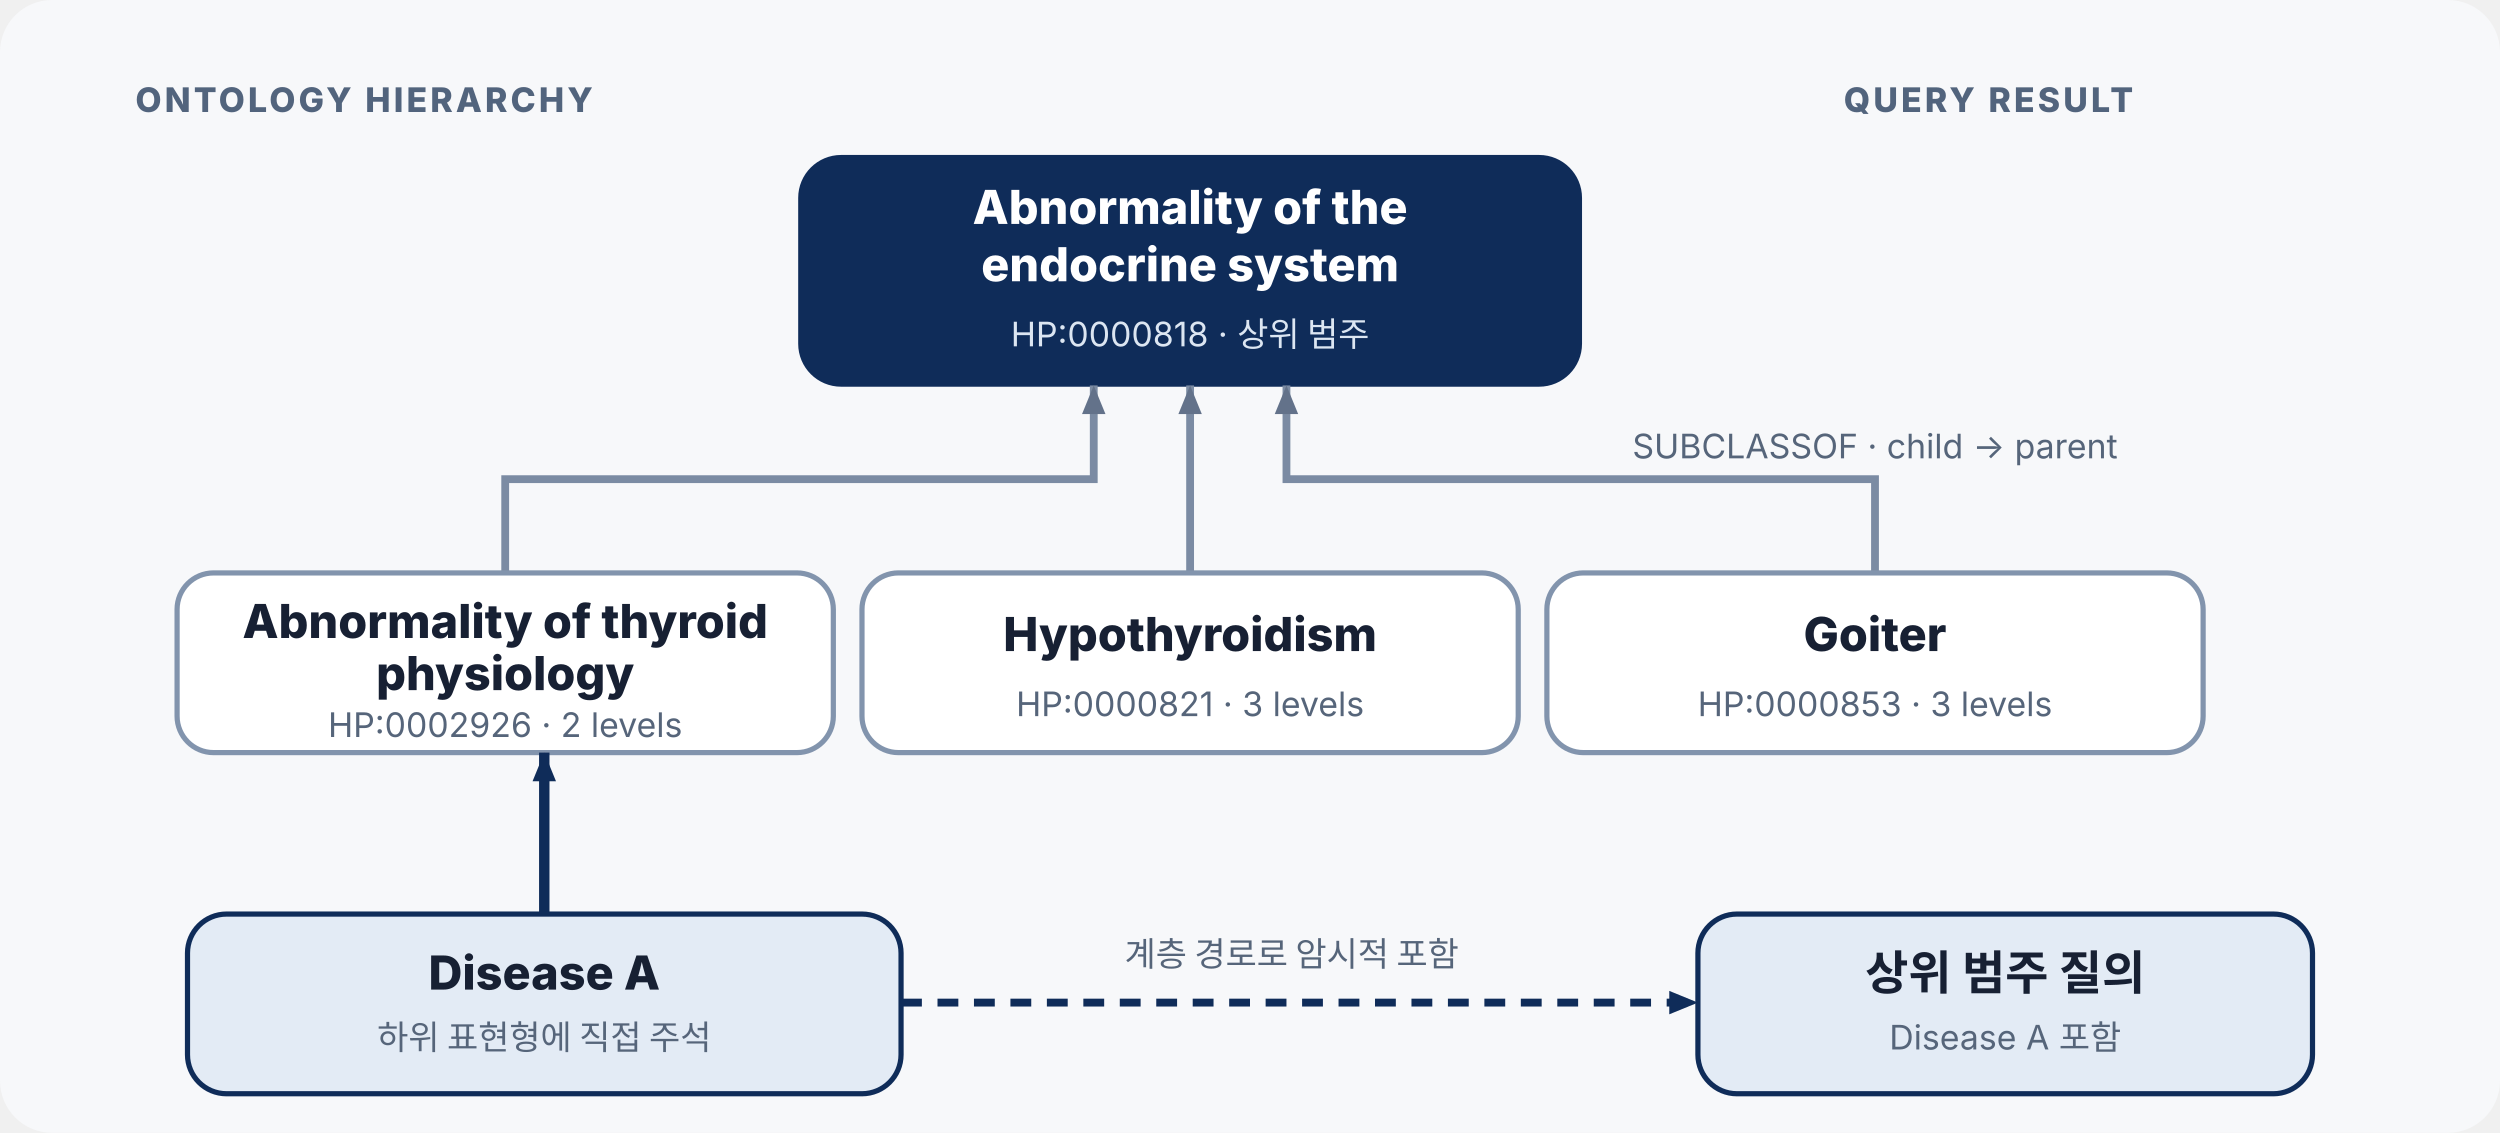
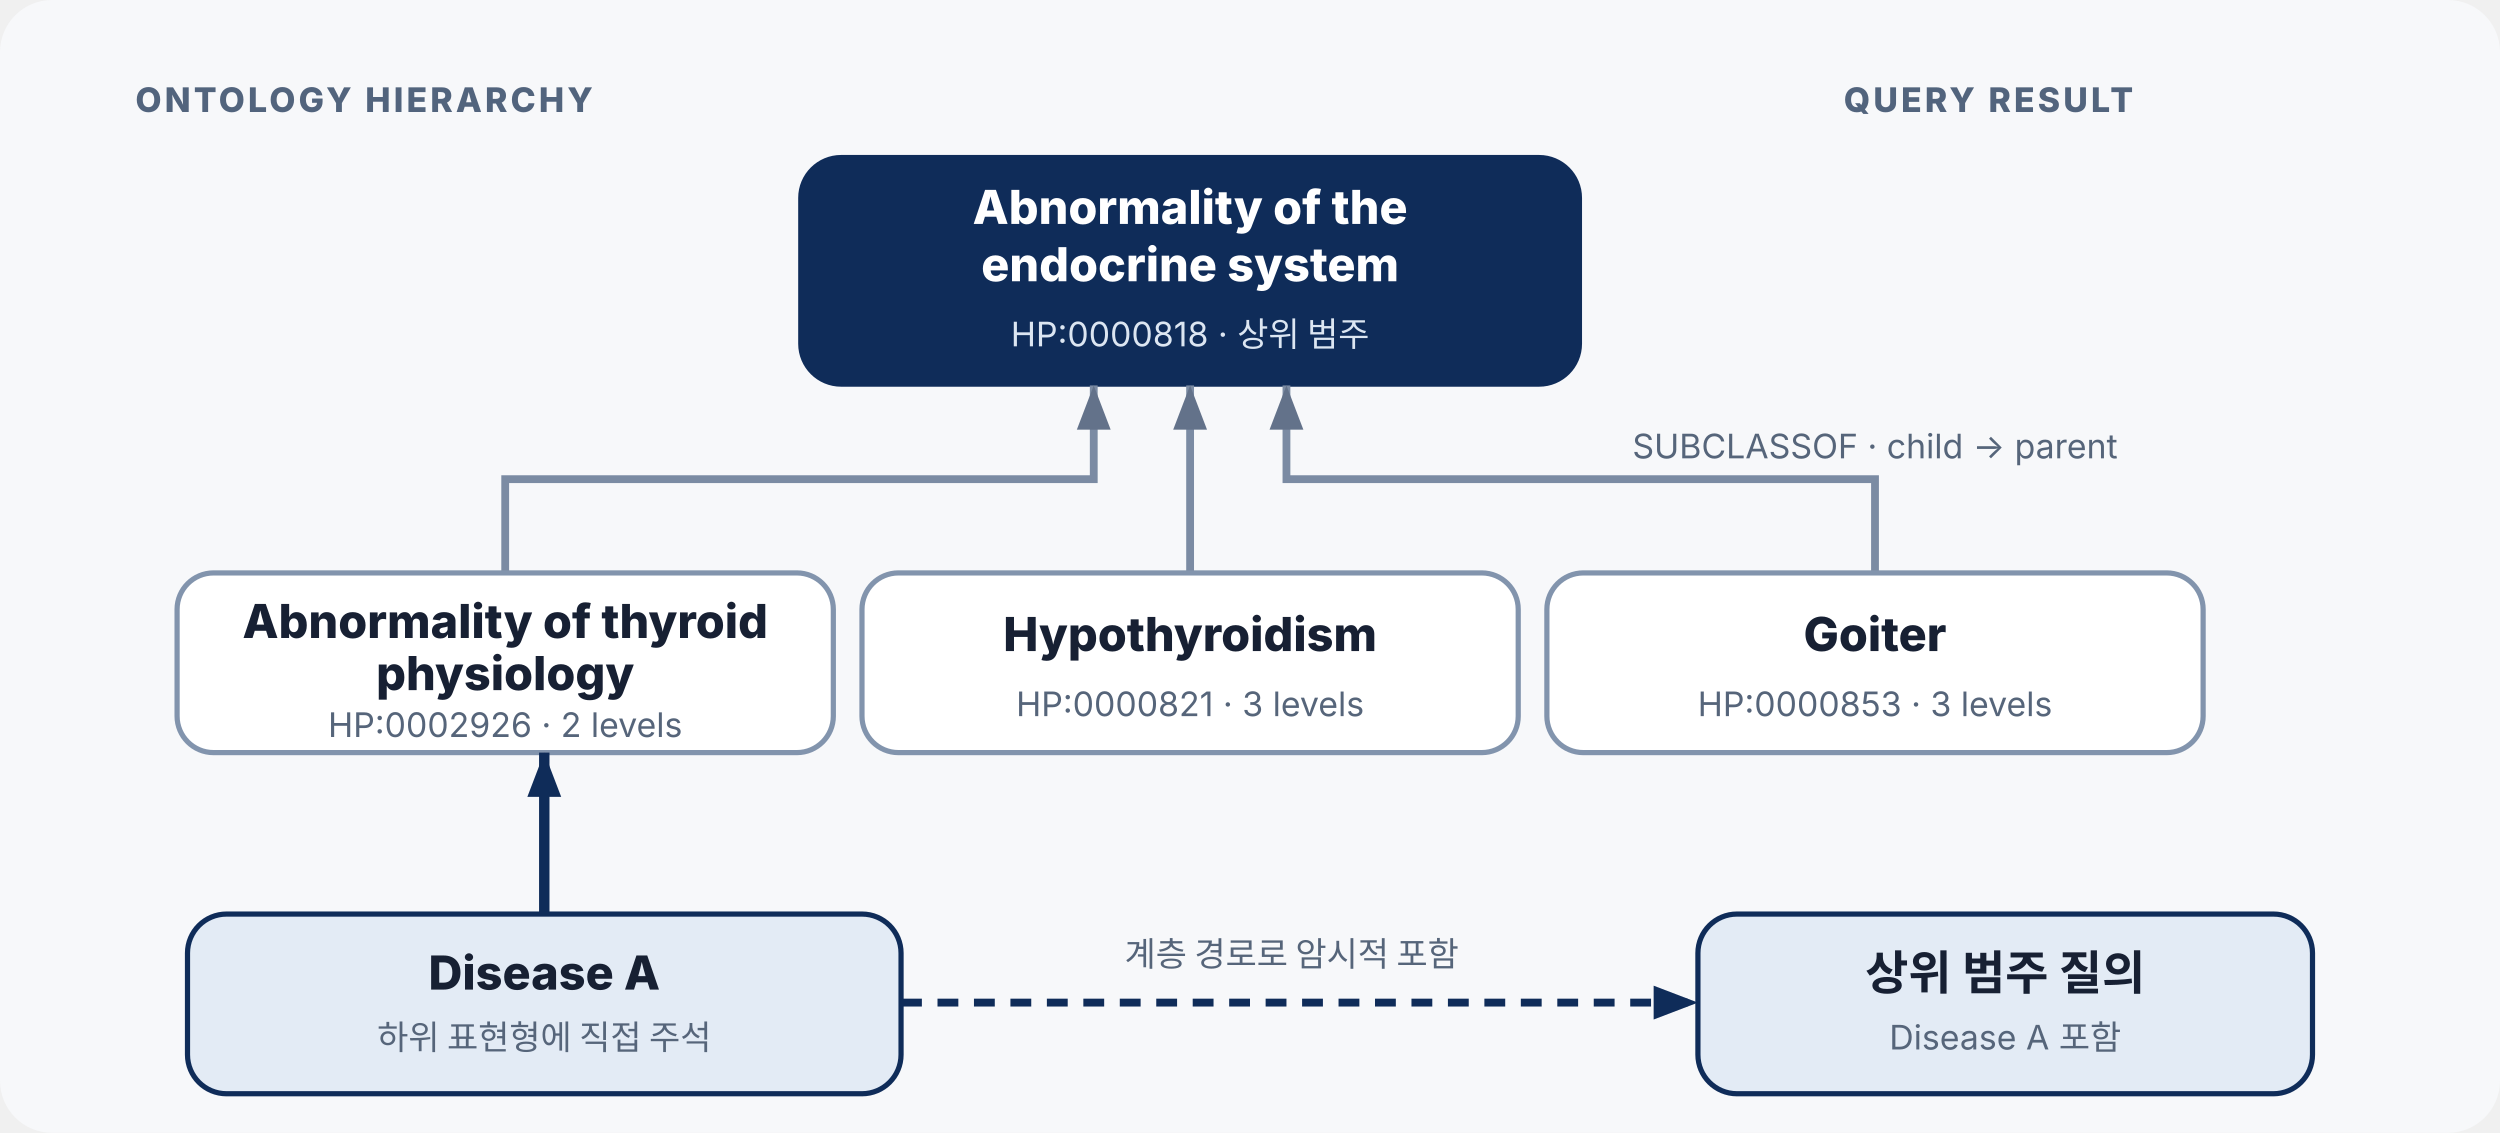
<svg xmlns="http://www.w3.org/2000/svg" viewBox="0 0 960 435" role="img" aria-labelledby="title desc">
  <defs>
-     <marker id="arrow-gray" markerUnits="userSpaceOnUse" viewBox="0 0 12 10" refX="11.5" refY="5" markerWidth="12" markerHeight="10" orient="auto">
-       <path d="M.5.5 11.5 5 .5 9.5Z" fill="#63728a" />
+     <marker id="arrow-gray" markerUnits="userSpaceOnUse" viewBox="0 0 18 14" refX="17.5" refY="7" markerWidth="18" markerHeight="14" orient="auto">
+       <path d="M.5.5 17.5 7 .5 13.5Z" fill="#63728a" />
    </marker>
-     <marker id="arrow-navy" markerUnits="userSpaceOnUse" viewBox="0 0 12 10" refX="11.5" refY="5" markerWidth="12" markerHeight="10" orient="auto">
-       <path d="M.5.5 11.5 5 .5 9.5Z" fill="#0f2c59" />
+     <marker id="arrow-navy" markerUnits="userSpaceOnUse" viewBox="0 0 18 14" refX="17.5" refY="7" markerWidth="18" markerHeight="14" orient="auto">
+       <path d="M.5.5 17.5 7 .5 13.5Z" fill="#0f2c59" />
    </marker>
    <style>
      text{font-family:system-ui,-apple-system,BlinkMacSystemFont,"Segoe UI",sans-serif;fill:#172033}
      .eyebrow{font-size:13px;font-weight:800;letter-spacing:1.2px;fill:#52647d}
      .head{font-size:18px;font-weight:800}
      .small{font-size:13px;fill:#56657a}
      .node{fill:#fff;stroke:#8294ad;stroke-width:2}
      .parent{fill:#0f2c59;stroke:#0f2c59}
      .disease{fill:#e3ebf5;stroke:#0f2c59;stroke-width:2}
      .tree{fill:none;stroke:#7b8ba3;stroke-width:3;marker-end:url(#arrow-gray)}
      .direct{fill:none;stroke:#0f2c59;stroke-width:4;marker-end:url(#arrow-navy)}
      .infer{fill:none;stroke:#0f2c59;stroke-width:3;stroke-dasharray:8 6;marker-end:url(#arrow-navy)}
    </style>
  </defs>
  <rect width="960" height="435" rx="20" fill="#f7f8fa" />
  <text x="52" y="43" class="eyebrow">ONTOLOGY HIERARCHY</text>
  <text x="708" y="43" class="eyebrow">QUERY RESULT</text>
  <rect class="parent" x="307" y="60" width="300" height="88" rx="16" />
  <text x="457" y="86" class="head" text-anchor="middle" style="fill:#fff">Abnormality of the</text>
  <text x="457" y="108" class="head" text-anchor="middle" style="fill:#fff">endocrine system</text>
  <text x="457" y="133" class="small" text-anchor="middle" style="fill:#dce6f2">HP:0000818 · 상위 범주</text>
  <text x="720" y="176" class="small" text-anchor="middle">SUBCLASSOF · child → parent</text>
  <path class="tree" d="M194 220V184H420V148" />
  <path class="tree" d="M457 220V148" />
  <path class="tree" d="M720 220V184H494V148" />
  <rect class="node" x="68" y="220" width="252" height="69" rx="14" />
  <text x="194" y="245" class="head" text-anchor="middle">Abnormality of thyroid</text>
  <text x="194" y="265" class="head" text-anchor="middle">physiology</text>
  <text x="194" y="283" class="small" text-anchor="middle">HP:0002926 · 2 levels</text>
  <rect class="node" x="331" y="220" width="252" height="69" rx="14" />
  <text x="457" y="250" class="head" text-anchor="middle">Hypothyroidism</text>
  <text x="457" y="275" class="small" text-anchor="middle">HP:0000821 · 3 levels</text>
  <rect class="node" x="594" y="220" width="252" height="69" rx="14" />
  <text x="720" y="250" class="head" text-anchor="middle">Goiter</text>
  <text x="720" y="275" class="small" text-anchor="middle">HP:0000853 · 3 levels</text>
  <rect class="disease" x="72" y="351" width="274" height="69" rx="15" />
  <text x="209" y="380" class="head" text-anchor="middle">Disease A</text>
  <text x="209" y="403" class="small" text-anchor="middle">하위 표현형에 직접 주석</text>
  <path class="direct" d="M209 351V289" />
  <rect class="disease" x="652" y="351" width="236" height="69" rx="15" />
  <text x="770" y="380" class="head" text-anchor="middle">상위 범주 질의</text>
  <text x="770" y="403" class="small" text-anchor="middle">Disease A 포함</text>
  <path class="infer" d="M346 385C485 385 554 385 652 385" />
  <text x="496" y="371" class="small" text-anchor="middle">계층 경로로 암시적 포함</text>
</svg>
